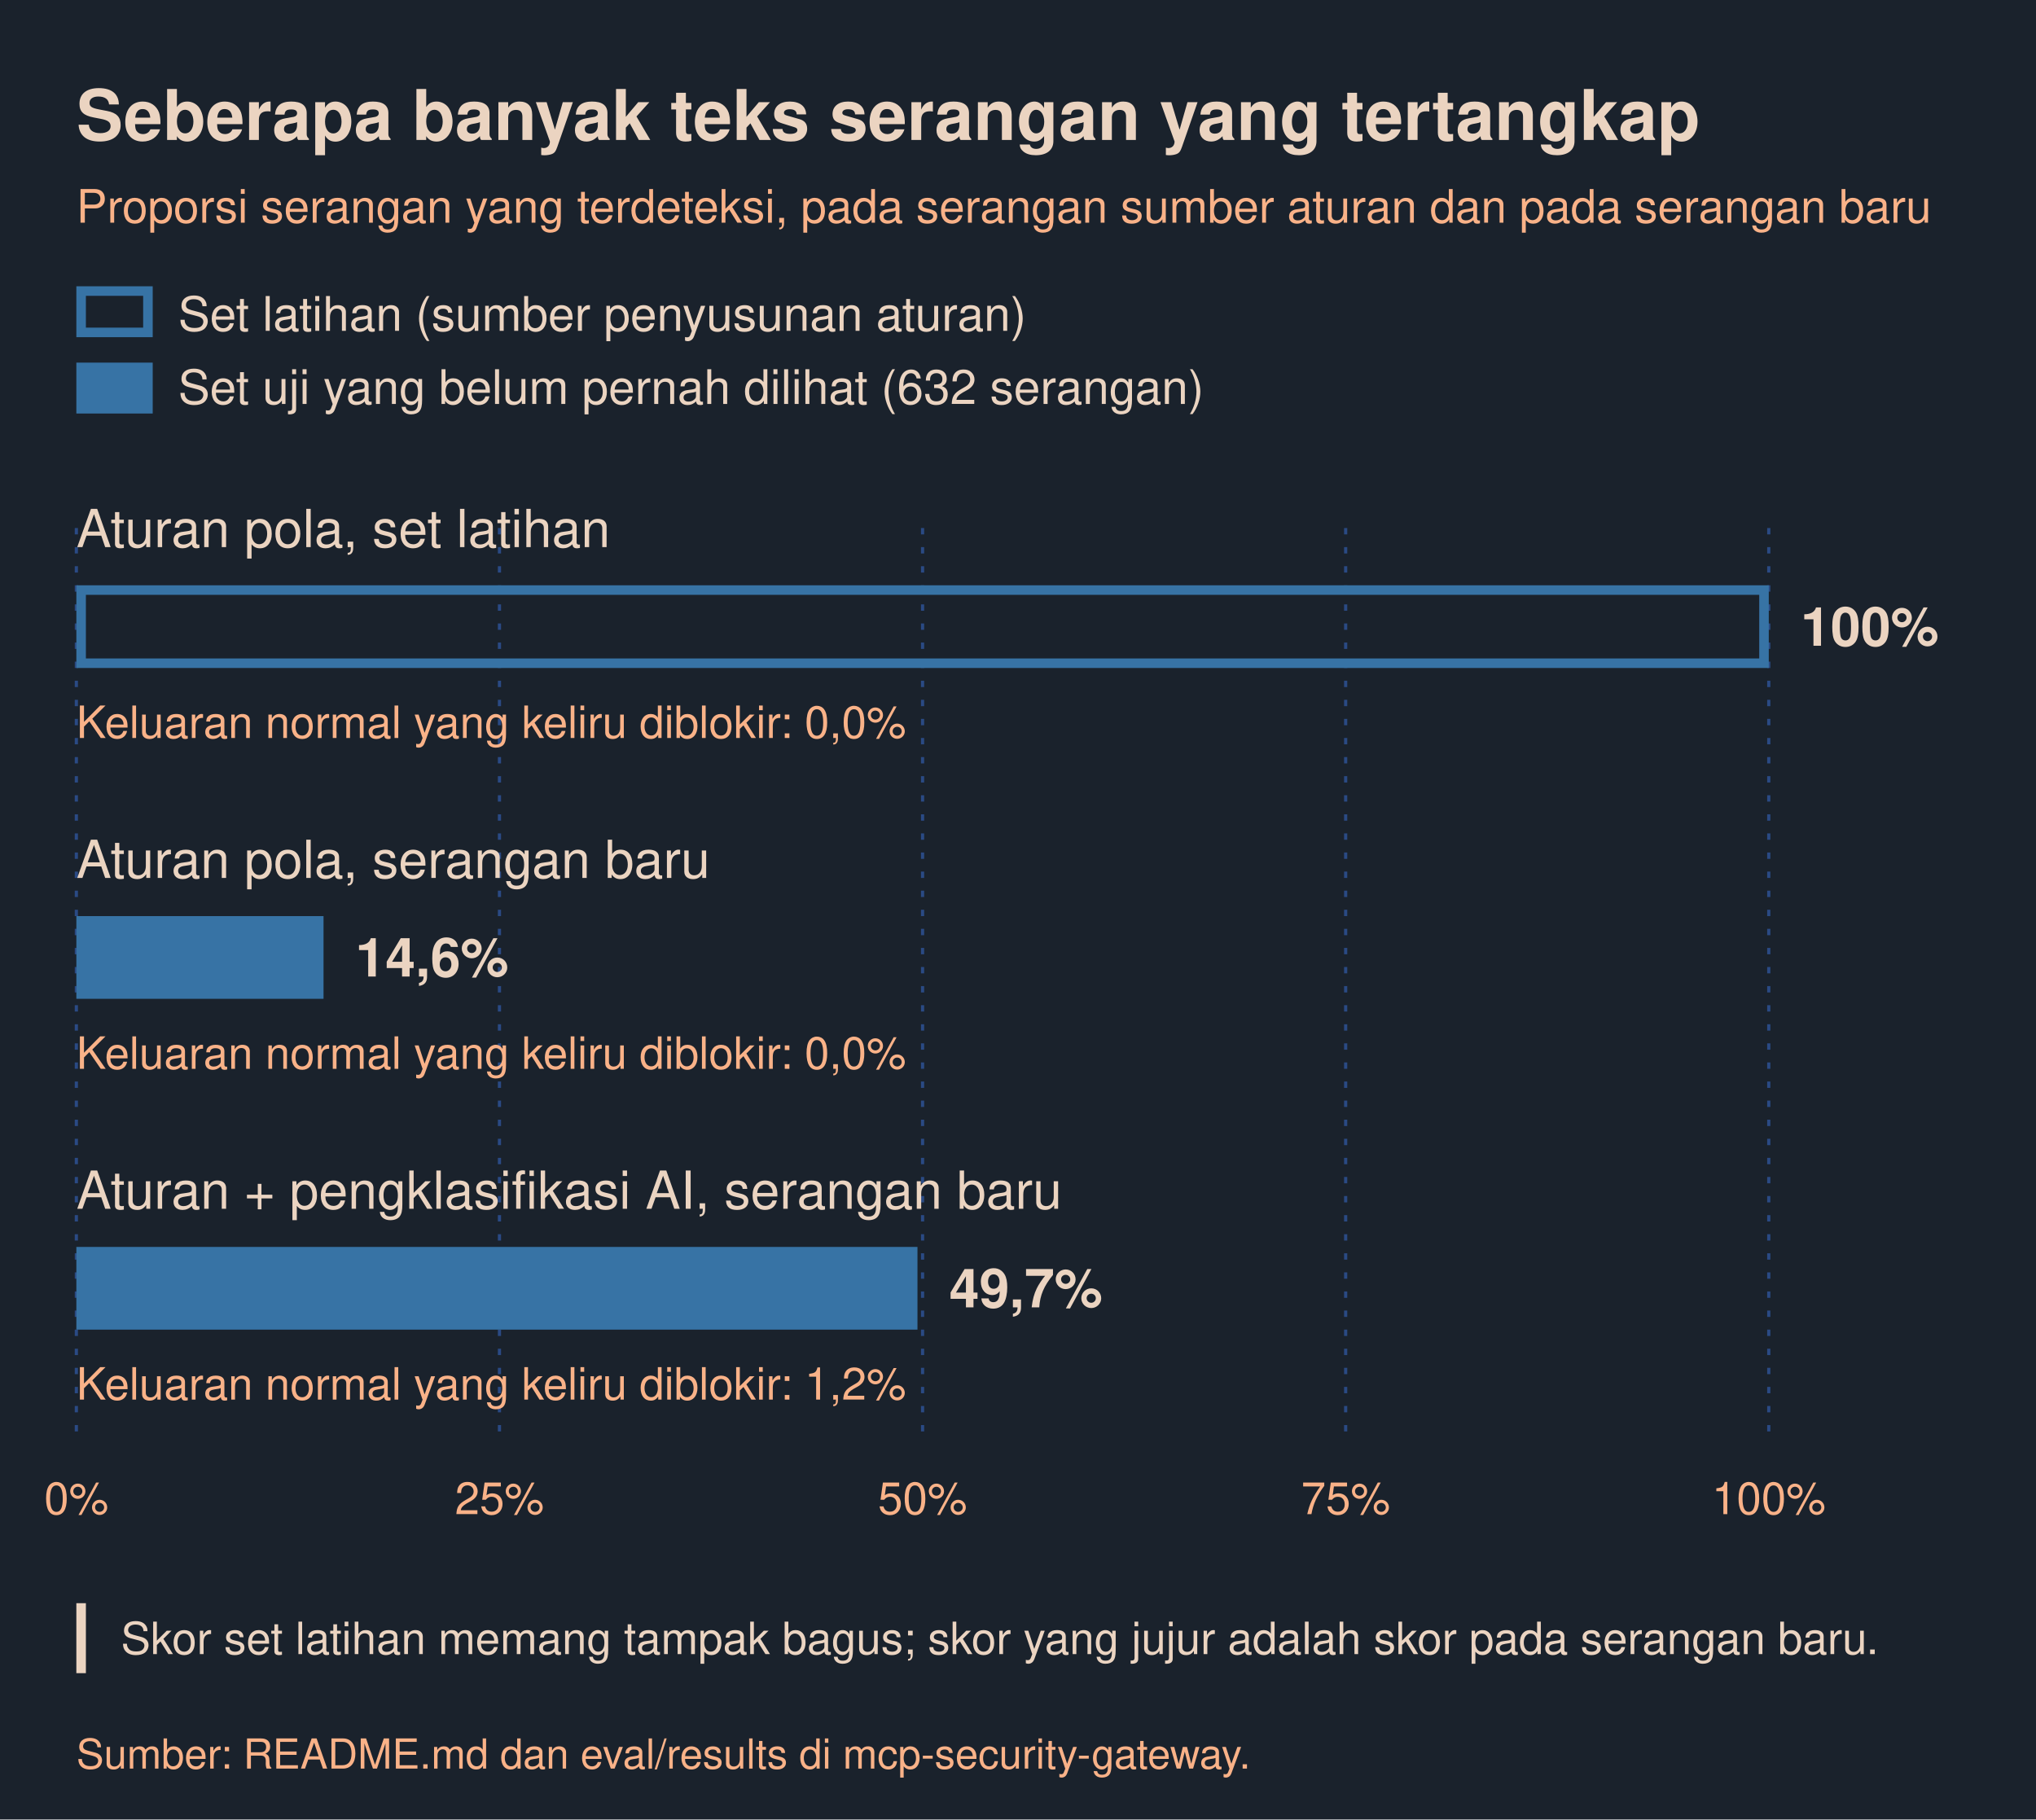
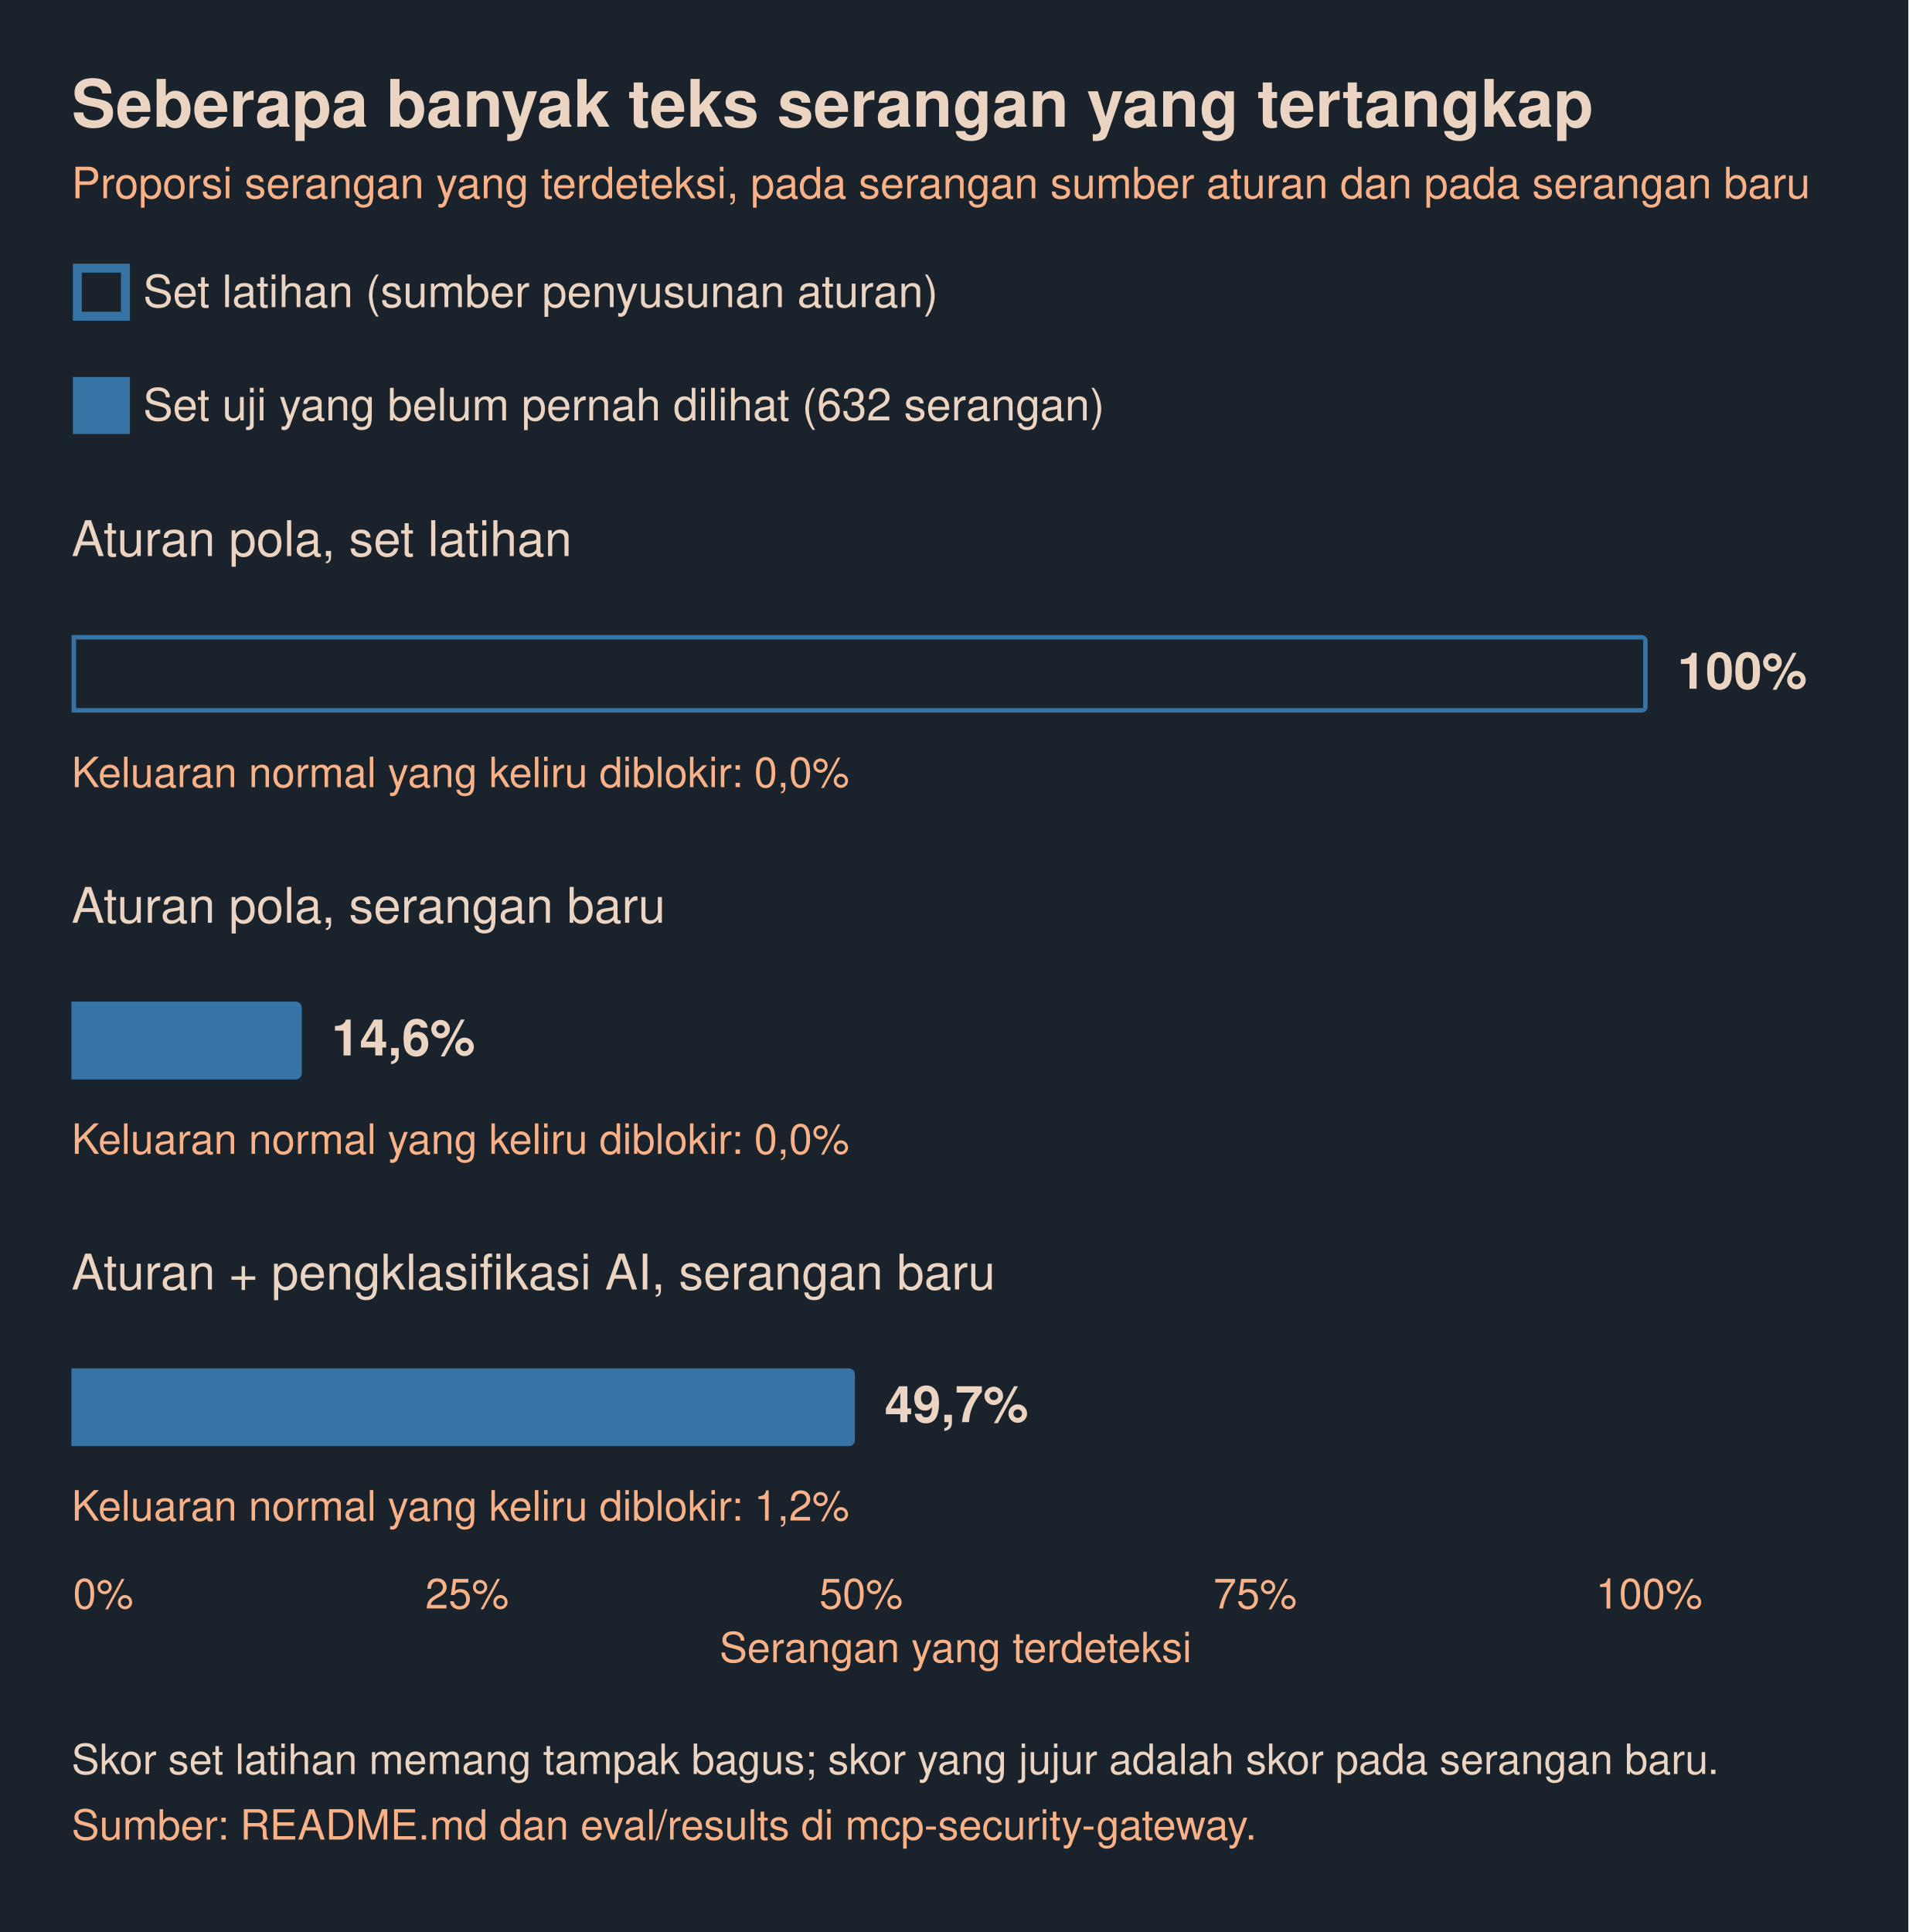
- <svg xmlns="http://www.w3.org/2000/svg" viewBox="0 0 640 572" width="640" height="572">
-   <rect width="640" height="572" fill="#1a222c" />
-   <g font-family="'Helvetica Neue', Helvetica, Arial, 'Hiragino Kaku Gothic ProN', 'Hiragino Sans', 'Noto Sans JP', 'Yu Gothic', Meiryo, sans-serif">
-     <line x1="24.0" y1="166" x2="24.0" y2="454" stroke="#2a4a84" stroke-width="1" stroke-dasharray="2 4" />
-     <text x="24.0" y="476" font-size="14" text-anchor="middle" fill="#f9b288">0%</text>
-     <line x1="157.0" y1="166" x2="157.0" y2="454" stroke="#2a4a84" stroke-width="1" stroke-dasharray="2 4" />
-     <text x="157.0" y="476" font-size="14" text-anchor="middle" fill="#f9b288">25%</text>
-     <line x1="290.0" y1="166" x2="290.0" y2="454" stroke="#2a4a84" stroke-width="1" stroke-dasharray="2 4" />
-     <text x="290.0" y="476" font-size="14" text-anchor="middle" fill="#f9b288">50%</text>
-     <line x1="423.0" y1="166" x2="423.0" y2="454" stroke="#2a4a84" stroke-width="1" stroke-dasharray="2 4" />
-     <text x="423.0" y="476" font-size="14" text-anchor="middle" fill="#f9b288">75%</text>
-     <line x1="556.0" y1="166" x2="556.0" y2="454" stroke="#2a4a84" stroke-width="1" stroke-dasharray="2 4" />
-     <text x="556.0" y="476" font-size="14" text-anchor="middle" fill="#f9b288">100%</text>
-     <text x="24" y="44" font-size="22" font-weight="700" fill="#ebd4c1">Seberapa banyak teks serangan yang tertangkap</text>
-     <text x="24" y="70" font-size="14.5" fill="#f9b288">Proporsi serangan yang terdeteksi, pada serangan sumber aturan dan pada serangan baru</text>
-     <rect x="25.5" y="91.5" width="21" height="13" fill="none" stroke="#3773a5" stroke-width="3" />
-     <text x="56" y="104" font-size="15" fill="#ebd4c1">Set latihan (sumber penyusunan aturan)</text>
-     <rect x="24" y="114" width="24" height="16" fill="#3773a5" />
-     <text x="56" y="127" font-size="15" fill="#ebd4c1">Set uji yang belum pernah dilihat (632 serangan)</text>
-     <text x="24" y="172" font-size="16.5" fill="#ebd4c1">Aturan pola, set latihan</text>
-     <rect x="25.5" y="185.5" width="529.0" height="23" fill="none" stroke="#3773a5" stroke-width="3" />
-     <text x="566.0" y="203" font-size="17" font-weight="700" fill="#ebd4c1">100%</text>
-     <text x="24" y="232" font-size="14" fill="#f9b288">Keluaran normal yang keliru diblokir: 0,0%</text>
-     <text x="24" y="276" font-size="16.5" fill="#ebd4c1">Aturan pola, serangan baru</text>
-     <rect x="24" y="288" width="77.7" height="26" fill="#3773a5" />
-     <text x="111.7" y="307" font-size="17" font-weight="700" fill="#ebd4c1">14,6%</text>
-     <text x="24" y="336" font-size="14" fill="#f9b288">Keluaran normal yang keliru diblokir: 0,0%</text>
-     <text x="24" y="380" font-size="16.5" fill="#ebd4c1">Aturan + pengklasifikasi AI, serangan baru</text>
-     <rect x="24" y="392" width="264.4" height="26" fill="#3773a5" />
-     <text x="298.4" y="411" font-size="17" font-weight="700" fill="#ebd4c1">49,7%</text>
-     <text x="24" y="440" font-size="14" fill="#f9b288">Keluaran normal yang keliru diblokir: 1,2%</text>
-     <rect x="24" y="504" width="3" height="22" fill="#ebd4c1" />
-     <text x="38" y="520" font-size="14" fill="#ebd4c1">Skor set latihan memang tampak bagus; skor yang jujur adalah skor pada serangan baru.</text>
-     <text x="24" y="556" font-size="13" fill="#f9b288">Sumber: README.md dan eval/results di mcp-security-gateway.</text>
+ <svg xmlns="http://www.w3.org/2000/svg" version="1.1" class="marks" width="640" height="648" viewBox="0 0 640 648">
+   <rect width="640" height="648" fill="#1a222c" />
+   <g fill="none" stroke-miterlimit="4" transform="translate(24,212)">
+     <g class="mark-group role-frame root" role="graphics-object" aria-roledescription="group mark container">
+       <g transform="translate(0,0)">
+         <path class="background" aria-hidden="true" d="M0,0h0v0h0Z" />
+         <g>
+           <g class="mark-group role-scope concat_0_group" role="graphics-object" aria-roledescription="group mark container">
+             <g transform="translate(0,0)">
+               <path class="background" aria-hidden="true" d="M0,0h0v0h0Z" />
+               <g>
+                 <g class="mark-group role-column-footer concat_0_column_footer" role="graphics-object" aria-roledescription="group mark container">
+                   <g transform="translate(0,308)">
+                     <path class="background" aria-hidden="true" d="M0,0h592v0h-592Z" />
+                     <g>
+                       <g class="mark-group role-axis" role="graphics-symbol" aria-roledescription="axis" aria-label="X-axis titled 'Serangan yang terdeteksi' for a linear scale with values from 0 to 112">
+                         <g transform="translate(0.5,0.5)">
+                           <path class="background" aria-hidden="true" d="M0,0h0v0h0Z" pointer-events="none" />
+                           <g>
+                             <g class="mark-text role-axis-label" pointer-events="none">
+                               <text text-anchor="start" transform="translate(0,19)" font-family="'Helvetica Neue', Helvetica, Arial, 'Hiragino Kaku Gothic ProN', 'Hiragino Sans', 'Noto Sans JP', 'Yu Gothic', Meiryo, sans-serif" font-size="14px" fill="#f9b288" opacity="1">0%</text>
+                               <text text-anchor="middle" transform="translate(132.1429,19)" font-family="'Helvetica Neue', Helvetica, Arial, 'Hiragino Kaku Gothic ProN', 'Hiragino Sans', 'Noto Sans JP', 'Yu Gothic', Meiryo, sans-serif" font-size="14px" fill="#f9b288" opacity="1">25%</text>
+                               <text text-anchor="middle" transform="translate(264.2857,19)" font-family="'Helvetica Neue', Helvetica, Arial, 'Hiragino Kaku Gothic ProN', 'Hiragino Sans', 'Noto Sans JP', 'Yu Gothic', Meiryo, sans-serif" font-size="14px" fill="#f9b288" opacity="1">50%</text>
+                               <text text-anchor="middle" transform="translate(396.4286,19)" font-family="'Helvetica Neue', Helvetica, Arial, 'Hiragino Kaku Gothic ProN', 'Hiragino Sans', 'Noto Sans JP', 'Yu Gothic', Meiryo, sans-serif" font-size="14px" fill="#f9b288" opacity="1">75%</text>
+                               <text text-anchor="middle" transform="translate(528.5714,19)" font-family="'Helvetica Neue', Helvetica, Arial, 'Hiragino Kaku Gothic ProN', 'Hiragino Sans', 'Noto Sans JP', 'Yu Gothic', Meiryo, sans-serif" font-size="14px" fill="#f9b288" opacity="1">100%</text>
+                             </g>
+                             <g class="mark-text role-axis-title" pointer-events="none">
+                               <text text-anchor="middle" transform="translate(296,37)" font-family="'Helvetica Neue', Helvetica, Arial, 'Hiragino Kaku Gothic ProN', 'Hiragino Sans', 'Noto Sans JP', 'Yu Gothic', Meiryo, sans-serif" font-size="14px" font-weight="normal" fill="#f9b288" opacity="1">Serangan yang terdeteksi</text>
+                             </g>
+                           </g>
+                           <path class="foreground" aria-hidden="true" d="" pointer-events="none" display="none" />
+                         </g>
+                       </g>
+                     </g>
+                     <path class="foreground" aria-hidden="true" d="" display="none" />
+                   </g>
+                 </g>
+                 <g class="mark-group role-scope concat_0_cell" role="graphics-object" aria-roledescription="group mark container">
+                   <g transform="translate(0,0)">
+                     <path class="background" aria-hidden="true" d="M0,0h592v62h-592Z" />
+                     <g>
+                       <g class="mark-group role-scope" role="graphics-object" aria-roledescription="group mark container">
+                         <g transform="translate(0,1)">
+                           <path class="background" aria-hidden="true" d="M0,0L526.571,0C527.675,0,528.571,0.896,528.571,2L528.571,24C528.571,25.104,527.675,26,526.571,26L0,26C0,26,0,26,0,26L0,0C0,0,0,0,0,0Z" stroke-width="3" />
+                           <g clip-path="url(#clip7)">
+                             <g class="mark-group role-scope" role="graphics-object" aria-roledescription="group mark container">
+                               <g transform="translate(0,0)">
+                                 <path class="background" aria-hidden="true" d="M0,0h0v26h0Z" />
+                                 <g>
+                                   <g class="mark-rect role-mark concat_0_child_layer_0_marks" role="graphics-object" aria-roledescription="rect mark container">
+                                     <path aria-label="caught: 100; set: Set latihan (sumber penyusunan aturan)" role="graphics-symbol" aria-roledescription="bar" d="M0,0h528.571v26h-528.571Z" fill="#1a222c" stroke="#3773a5" stroke-width="3" />
+                                   </g>
+                                 </g>
+                                 <path class="foreground" aria-hidden="true" d="" display="none" />
+                               </g>
+                             </g>
+                           </g>
+                           <path class="foreground" aria-hidden="true" d="M0,0L526.571,0C527.675,0,528.571,0.896,528.571,2L528.571,24C528.571,25.104,527.675,26,526.571,26L0,26C0,26,0,26,0,26L0,0C0,0,0,0,0,0Z" display="none" />
+                         </g>
+                       </g>
+                       <g class="mark-text role-mark concat_0_child_layer_1_marks" role="graphics-object" aria-roledescription="text mark container">
+                         <text aria-label="caught: 100; value: 100%" role="graphics-symbol" aria-roledescription="text mark" text-anchor="start" transform="translate(538.5714,19)" font-family="'Helvetica Neue', Helvetica, Arial, 'Hiragino Kaku Gothic ProN', 'Hiragino Sans', 'Noto Sans JP', 'Yu Gothic', Meiryo, sans-serif" font-size="17px" font-weight="bold" fill="#ebd4c1">100%</text>
+                       </g>
+                       <g class="mark-text role-mark concat_0_child_layer_2_marks" role="graphics-object" aria-roledescription="text mark container">
+                         <text aria-label="fp: Keluaran normal yang keliru diblokir: 0,0%" role="graphics-symbol" aria-roledescription="text mark" text-anchor="start" transform="translate(0,52)" font-family="'Helvetica Neue', Helvetica, Arial, 'Hiragino Kaku Gothic ProN', 'Hiragino Sans', 'Noto Sans JP', 'Yu Gothic', Meiryo, sans-serif" font-size="14px" fill="#f9b288">Keluaran normal yang keliru diblokir: 0,0%</text>
+                       </g>
+                       <g class="mark-group role-title">
+                         <g transform="translate(0,-22.5)">
+                           <path class="background" aria-hidden="true" d="M0,0h0v0h0Z" pointer-events="none" />
+                           <g>
+                             <g class="mark-text role-title-text" role="graphics-symbol" aria-roledescription="title" aria-label="Title text 'Aturan pola, set latihan'" pointer-events="none">
+                               <text text-anchor="start" transform="translate(0,-3)" font-family="'Helvetica Neue', Helvetica, Arial, 'Hiragino Kaku Gothic ProN', 'Hiragino Sans', 'Noto Sans JP', 'Yu Gothic', Meiryo, sans-serif" font-size="16.5px" font-weight="normal" fill="#ebd4c1" opacity="1">Aturan pola, set latihan</text>
+                             </g>
+                           </g>
+                           <path class="foreground" aria-hidden="true" d="" pointer-events="none" display="none" />
+                         </g>
+                       </g>
+                     </g>
+                     <path class="foreground" aria-hidden="true" d="" display="none" />
+                   </g>
+                   <g transform="translate(0,123)">
+                     <path class="background" aria-hidden="true" d="M0,0h592v62h-592Z" />
+                     <g>
+                       <g class="mark-group role-scope" role="graphics-object" aria-roledescription="group mark container">
+                         <g transform="translate(0,1)">
+                           <path class="background" aria-hidden="true" d="M0,0L75.171,0C76.275,0,77.171,0.896,77.171,2L77.171,24C77.171,25.104,76.275,26,75.171,26L0,26C0,26,0,26,0,26L0,0C0,0,0,0,0,0Z" stroke-width="3" />
+                           <g clip-path="url(#clip8)">
+                             <g class="mark-group role-scope" role="graphics-object" aria-roledescription="group mark container">
+                               <g transform="translate(0,0)">
+                                 <path class="background" aria-hidden="true" d="M0,0h0v26h0Z" />
+                                 <g>
+                                   <g class="mark-rect role-mark concat_0_child_layer_0_marks" role="graphics-object" aria-roledescription="rect mark container">
+                                     <path aria-label="caught: 14.6; set: Set uji yang belum pernah dilihat (632 serangan)" role="graphics-symbol" aria-roledescription="bar" d="M0,0h77.171v26h-77.171Z" fill="#3773a5" stroke="#3773a5" stroke-width="3" />
+                                   </g>
+                                 </g>
+                                 <path class="foreground" aria-hidden="true" d="" display="none" />
+                               </g>
+                             </g>
+                           </g>
+                           <path class="foreground" aria-hidden="true" d="M0,0L75.171,0C76.275,0,77.171,0.896,77.171,2L77.171,24C77.171,25.104,76.275,26,75.171,26L0,26C0,26,0,26,0,26L0,0C0,0,0,0,0,0Z" display="none" />
+                         </g>
+                       </g>
+                       <g class="mark-text role-mark concat_0_child_layer_1_marks" role="graphics-object" aria-roledescription="text mark container">
+                         <text aria-label="caught: 14.6; value: 14,6%" role="graphics-symbol" aria-roledescription="text mark" text-anchor="start" transform="translate(87.17143,19)" font-family="'Helvetica Neue', Helvetica, Arial, 'Hiragino Kaku Gothic ProN', 'Hiragino Sans', 'Noto Sans JP', 'Yu Gothic', Meiryo, sans-serif" font-size="17px" font-weight="bold" fill="#ebd4c1">14,6%</text>
+                       </g>
+                       <g class="mark-text role-mark concat_0_child_layer_2_marks" role="graphics-object" aria-roledescription="text mark container">
+                         <text aria-label="fp: Keluaran normal yang keliru diblokir: 0,0%" role="graphics-symbol" aria-roledescription="text mark" text-anchor="start" transform="translate(0,52)" font-family="'Helvetica Neue', Helvetica, Arial, 'Hiragino Kaku Gothic ProN', 'Hiragino Sans', 'Noto Sans JP', 'Yu Gothic', Meiryo, sans-serif" font-size="14px" fill="#f9b288">Keluaran normal yang keliru diblokir: 0,0%</text>
+                       </g>
+                       <g class="mark-group role-title">
+                         <g transform="translate(0,-22.5)">
+                           <path class="background" aria-hidden="true" d="M0,0h0v0h0Z" pointer-events="none" />
+                           <g>
+                             <g class="mark-text role-title-text" role="graphics-symbol" aria-roledescription="title" aria-label="Title text 'Aturan pola, serangan baru'" pointer-events="none">
+                               <text text-anchor="start" transform="translate(0,-3)" font-family="'Helvetica Neue', Helvetica, Arial, 'Hiragino Kaku Gothic ProN', 'Hiragino Sans', 'Noto Sans JP', 'Yu Gothic', Meiryo, sans-serif" font-size="16.5px" font-weight="normal" fill="#ebd4c1" opacity="1">Aturan pola, serangan baru</text>
+                             </g>
+                           </g>
+                           <path class="foreground" aria-hidden="true" d="" pointer-events="none" display="none" />
+                         </g>
+                       </g>
+                     </g>
+                     <path class="foreground" aria-hidden="true" d="" display="none" />
+                   </g>
+                   <g transform="translate(0,246)">
+                     <path class="background" aria-hidden="true" d="M0,0h592v62h-592Z" />
+                     <g>
+                       <g class="mark-group role-scope" role="graphics-object" aria-roledescription="group mark container">
+                         <g transform="translate(0,1)">
+                           <path class="background" aria-hidden="true" d="M0,0L260.7,0C261.804,0,262.7,0.896,262.7,2L262.7,24C262.7,25.104,261.804,26,260.7,26L0,26C0,26,0,26,0,26L0,0C0,0,0,0,0,0Z" stroke-width="3" />
+                           <g clip-path="url(#clip9)">
+                             <g class="mark-group role-scope" role="graphics-object" aria-roledescription="group mark container">
+                               <g transform="translate(0,0)">
+                                 <path class="background" aria-hidden="true" d="M0,0h0v26h0Z" />
+                                 <g>
+                                   <g class="mark-rect role-mark concat_0_child_layer_0_marks" role="graphics-object" aria-roledescription="rect mark container">
+                                     <path aria-label="caught: 49.7; set: Set uji yang belum pernah dilihat (632 serangan)" role="graphics-symbol" aria-roledescription="bar" d="M0,0h262.7v26h-262.7Z" fill="#3773a5" stroke="#3773a5" stroke-width="3" />
+                                   </g>
+                                 </g>
+                                 <path class="foreground" aria-hidden="true" d="" display="none" />
+                               </g>
+                             </g>
+                           </g>
+                           <path class="foreground" aria-hidden="true" d="M0,0L260.7,0C261.804,0,262.7,0.896,262.7,2L262.7,24C262.7,25.104,261.804,26,260.7,26L0,26C0,26,0,26,0,26L0,0C0,0,0,0,0,0Z" display="none" />
+                         </g>
+                       </g>
+                       <g class="mark-text role-mark concat_0_child_layer_1_marks" role="graphics-object" aria-roledescription="text mark container">
+                         <text aria-label="caught: 49.7; value: 49,7%" role="graphics-symbol" aria-roledescription="text mark" text-anchor="start" transform="translate(272.7,19)" font-family="'Helvetica Neue', Helvetica, Arial, 'Hiragino Kaku Gothic ProN', 'Hiragino Sans', 'Noto Sans JP', 'Yu Gothic', Meiryo, sans-serif" font-size="17px" font-weight="bold" fill="#ebd4c1">49,7%</text>
+                       </g>
+                       <g class="mark-text role-mark concat_0_child_layer_2_marks" role="graphics-object" aria-roledescription="text mark container">
+                         <text aria-label="fp: Keluaran normal yang keliru diblokir: 1,2%" role="graphics-symbol" aria-roledescription="text mark" text-anchor="start" transform="translate(0,52)" font-family="'Helvetica Neue', Helvetica, Arial, 'Hiragino Kaku Gothic ProN', 'Hiragino Sans', 'Noto Sans JP', 'Yu Gothic', Meiryo, sans-serif" font-size="14px" fill="#f9b288">Keluaran normal yang keliru diblokir: 1,2%</text>
+                       </g>
+                       <g class="mark-group role-title">
+                         <g transform="translate(0,-22.5)">
+                           <path class="background" aria-hidden="true" d="M0,0h0v0h0Z" pointer-events="none" />
+                           <g>
+                             <g class="mark-text role-title-text" role="graphics-symbol" aria-roledescription="title" aria-label="Title text 'Aturan + pengklasifikasi AI, serangan baru'" pointer-events="none">
+                               <text text-anchor="start" transform="translate(0,-3)" font-family="'Helvetica Neue', Helvetica, Arial, 'Hiragino Kaku Gothic ProN', 'Hiragino Sans', 'Noto Sans JP', 'Yu Gothic', Meiryo, sans-serif" font-size="16.5px" font-weight="normal" fill="#ebd4c1" opacity="1">Aturan + pengklasifikasi AI, serangan baru</text>
+                             </g>
+                           </g>
+                           <path class="foreground" aria-hidden="true" d="" pointer-events="none" display="none" />
+                         </g>
+                       </g>
+                     </g>
+                     <path class="foreground" aria-hidden="true" d="" display="none" />
+                   </g>
+                 </g>
+                 <g class="mark-group role-legend" role="graphics-symbol" aria-roledescription="legend" aria-label="Symbol legend for fill color and stroke color with 2 values: Set latihan (sumber penyusunan aturan), Set uji yang belum pernah dilihat (632 serangan)">
+                   <g transform="translate(0,-124)">
+                     <path class="background" aria-hidden="true" d="M0,0h348v63h-348Z" pointer-events="none" />
+                     <g>
+                       <g class="mark-group role-legend-entry">
+                         <g transform="translate(0,0)">
+                           <path class="background" aria-hidden="true" d="M0,0h0v0h0Z" pointer-events="none" />
+                           <g>
+                             <g class="mark-group role-scope" role="graphics-object" aria-roledescription="group mark container">
+                               <g transform="translate(0,0)">
+                                 <path class="background" aria-hidden="true" d="M0,0h347.49v24.062h-347.49Z" pointer-events="none" opacity="1" />
+                                 <g>
+                                   <g class="mark-symbol role-legend-symbol" pointer-events="none">
+                                     <path transform="translate(10,10)" d="M-8.062,-8.062h16.125v16.125h-16.125Z" fill="#1a222c" fill-opacity="1" stroke="#3773a5" stroke-width="3" opacity="1" />
+                                   </g>
+                                   <g class="mark-text role-legend-label" pointer-events="none">
+                                     <text text-anchor="start" transform="translate(24,15)" font-family="'Helvetica Neue', Helvetica, Arial, 'Hiragino Kaku Gothic ProN', 'Hiragino Sans', 'Noto Sans JP', 'Yu Gothic', Meiryo, sans-serif" font-size="15px" fill="#ebd4c1" opacity="1">Set latihan (sumber penyusunan aturan)</text>
+                                   </g>
+                                 </g>
+                                 <path class="foreground" aria-hidden="true" d="" pointer-events="none" display="none" />
+                               </g>
+                               <g transform="translate(0,38)">
+                                 <path class="background" aria-hidden="true" d="M0,0h347.49v24.062h-347.49Z" pointer-events="none" opacity="1" />
+                                 <g>
+                                   <g class="mark-symbol role-legend-symbol" pointer-events="none">
+                                     <path transform="translate(10,10)" d="M-8.062,-8.062h16.125v16.125h-16.125Z" fill="#3773a5" fill-opacity="1" stroke="#3773a5" stroke-width="3" opacity="1" />
+                                   </g>
+                                   <g class="mark-text role-legend-label" pointer-events="none">
+                                     <text text-anchor="start" transform="translate(24,15)" font-family="'Helvetica Neue', Helvetica, Arial, 'Hiragino Kaku Gothic ProN', 'Hiragino Sans', 'Noto Sans JP', 'Yu Gothic', Meiryo, sans-serif" font-size="15px" fill="#ebd4c1" opacity="1">Set uji yang belum pernah dilihat (632 serangan)</text>
+                                   </g>
+                                 </g>
+                                 <path class="foreground" aria-hidden="true" d="" pointer-events="none" display="none" />
+                               </g>
+                             </g>
+                           </g>
+                           <path class="foreground" aria-hidden="true" d="" pointer-events="none" display="none" />
+                         </g>
+                       </g>
+                     </g>
+                     <path class="foreground" aria-hidden="true" d="" pointer-events="none" display="none" />
+                   </g>
+                 </g>
+               </g>
+               <path class="foreground" aria-hidden="true" d="" display="none" />
+             </g>
+           </g>
+           <g class="mark-group role-scope concat_1_group" role="graphics-object" aria-roledescription="group mark container">
+             <g transform="translate(0,368)">
+               <path class="background" aria-hidden="true" d="M0,0h592v44h-592Z" />
+               <g>
+                 <g class="mark-text role-mark concat_1_marks" role="graphics-object" aria-roledescription="text mark container">
+                   <text aria-label="i: 0; kind: note; t: Skor set latihan memang tampak bagus; skor yang jujur adalah skor pada serangan baru." role="graphics-symbol" aria-roledescription="text mark" text-anchor="start" transform="translate(0,15)" font-family="'Helvetica Neue', Helvetica, Arial, 'Hiragino Kaku Gothic ProN', 'Hiragino Sans', 'Noto Sans JP', 'Yu Gothic', Meiryo, sans-serif" font-size="14px" fill="#ebd4c1">Skor set latihan memang tampak bagus; skor yang jujur adalah skor pada serangan baru.</text>
+                   <text aria-label="i: 1; kind: source; t: Sumber: README.md dan eval/results di mcp-security-gateway." role="graphics-symbol" aria-roledescription="text mark" text-anchor="start" transform="translate(0,37)" font-family="'Helvetica Neue', Helvetica, Arial, 'Hiragino Kaku Gothic ProN', 'Hiragino Sans', 'Noto Sans JP', 'Yu Gothic', Meiryo, sans-serif" font-size="14px" fill="#f9b288">Sumber: README.md dan eval/results di mcp-security-gateway.</text>
+                 </g>
+               </g>
+               <path class="foreground" aria-hidden="true" d="" display="none" />
+             </g>
+           </g>
+           <g class="mark-group role-title">
+             <g transform="translate(0,-186.5)">
+               <path class="background" aria-hidden="true" d="M0,0h0v0h0Z" pointer-events="none" />
+               <g>
+                 <g class="mark-text role-title-text" role="graphics-symbol" aria-roledescription="title" aria-label="Title text 'Seberapa banyak teks serangan yang tertangkap'" pointer-events="none">
+                   <text text-anchor="start" transform="translate(0,17)" font-family="'Helvetica Neue', Helvetica, Arial, 'Hiragino Kaku Gothic ProN', 'Hiragino Sans', 'Noto Sans JP', 'Yu Gothic', Meiryo, sans-serif" font-size="22px" font-weight="bold" fill="#ebd4c1" opacity="1">Seberapa banyak teks serangan yang tertangkap</text>
+                 </g>
+                 <g class="mark-text role-title-subtitle" role="graphics-symbol" aria-roledescription="subtitle" aria-label="Subtitle text 'Proporsi serangan yang terdeteksi, pada serangan sumber aturan dan pada serangan baru'" pointer-events="none">
+                   <text text-anchor="start" transform="translate(0,41)" font-family="'Helvetica Neue', Helvetica, Arial, 'Hiragino Kaku Gothic ProN', 'Hiragino Sans', 'Noto Sans JP', 'Yu Gothic', Meiryo, sans-serif" font-size="14.5px" fill="#f9b288" opacity="1">Proporsi serangan yang terdeteksi, pada serangan sumber aturan dan pada serangan baru</text>
+                 </g>
+               </g>
+               <path class="foreground" aria-hidden="true" d="" pointer-events="none" display="none" />
+             </g>
+           </g>
+         </g>
+         <path class="foreground" aria-hidden="true" d="" display="none" />
+       </g>
+     </g>
  </g>
+   <defs>
+     <clipPath id="clip7">
+       <path d="M0,0L526.571,0C527.675,0,528.571,0.896,528.571,2L528.571,24C528.571,25.104,527.675,26,526.571,26L0,26C0,26,0,26,0,26L0,0C0,0,0,0,0,0Z" />
+     </clipPath>
+     <clipPath id="clip8">
+       <path d="M0,0L75.171,0C76.275,0,77.171,0.896,77.171,2L77.171,24C77.171,25.104,76.275,26,75.171,26L0,26C0,26,0,26,0,26L0,0C0,0,0,0,0,0Z" />
+     </clipPath>
+     <clipPath id="clip9">
+       <path d="M0,0L260.7,0C261.804,0,262.7,0.896,262.7,2L262.7,24C262.7,25.104,261.804,26,260.7,26L0,26C0,26,0,26,0,26L0,0C0,0,0,0,0,0Z" />
+     </clipPath>
+   </defs>
</svg>
